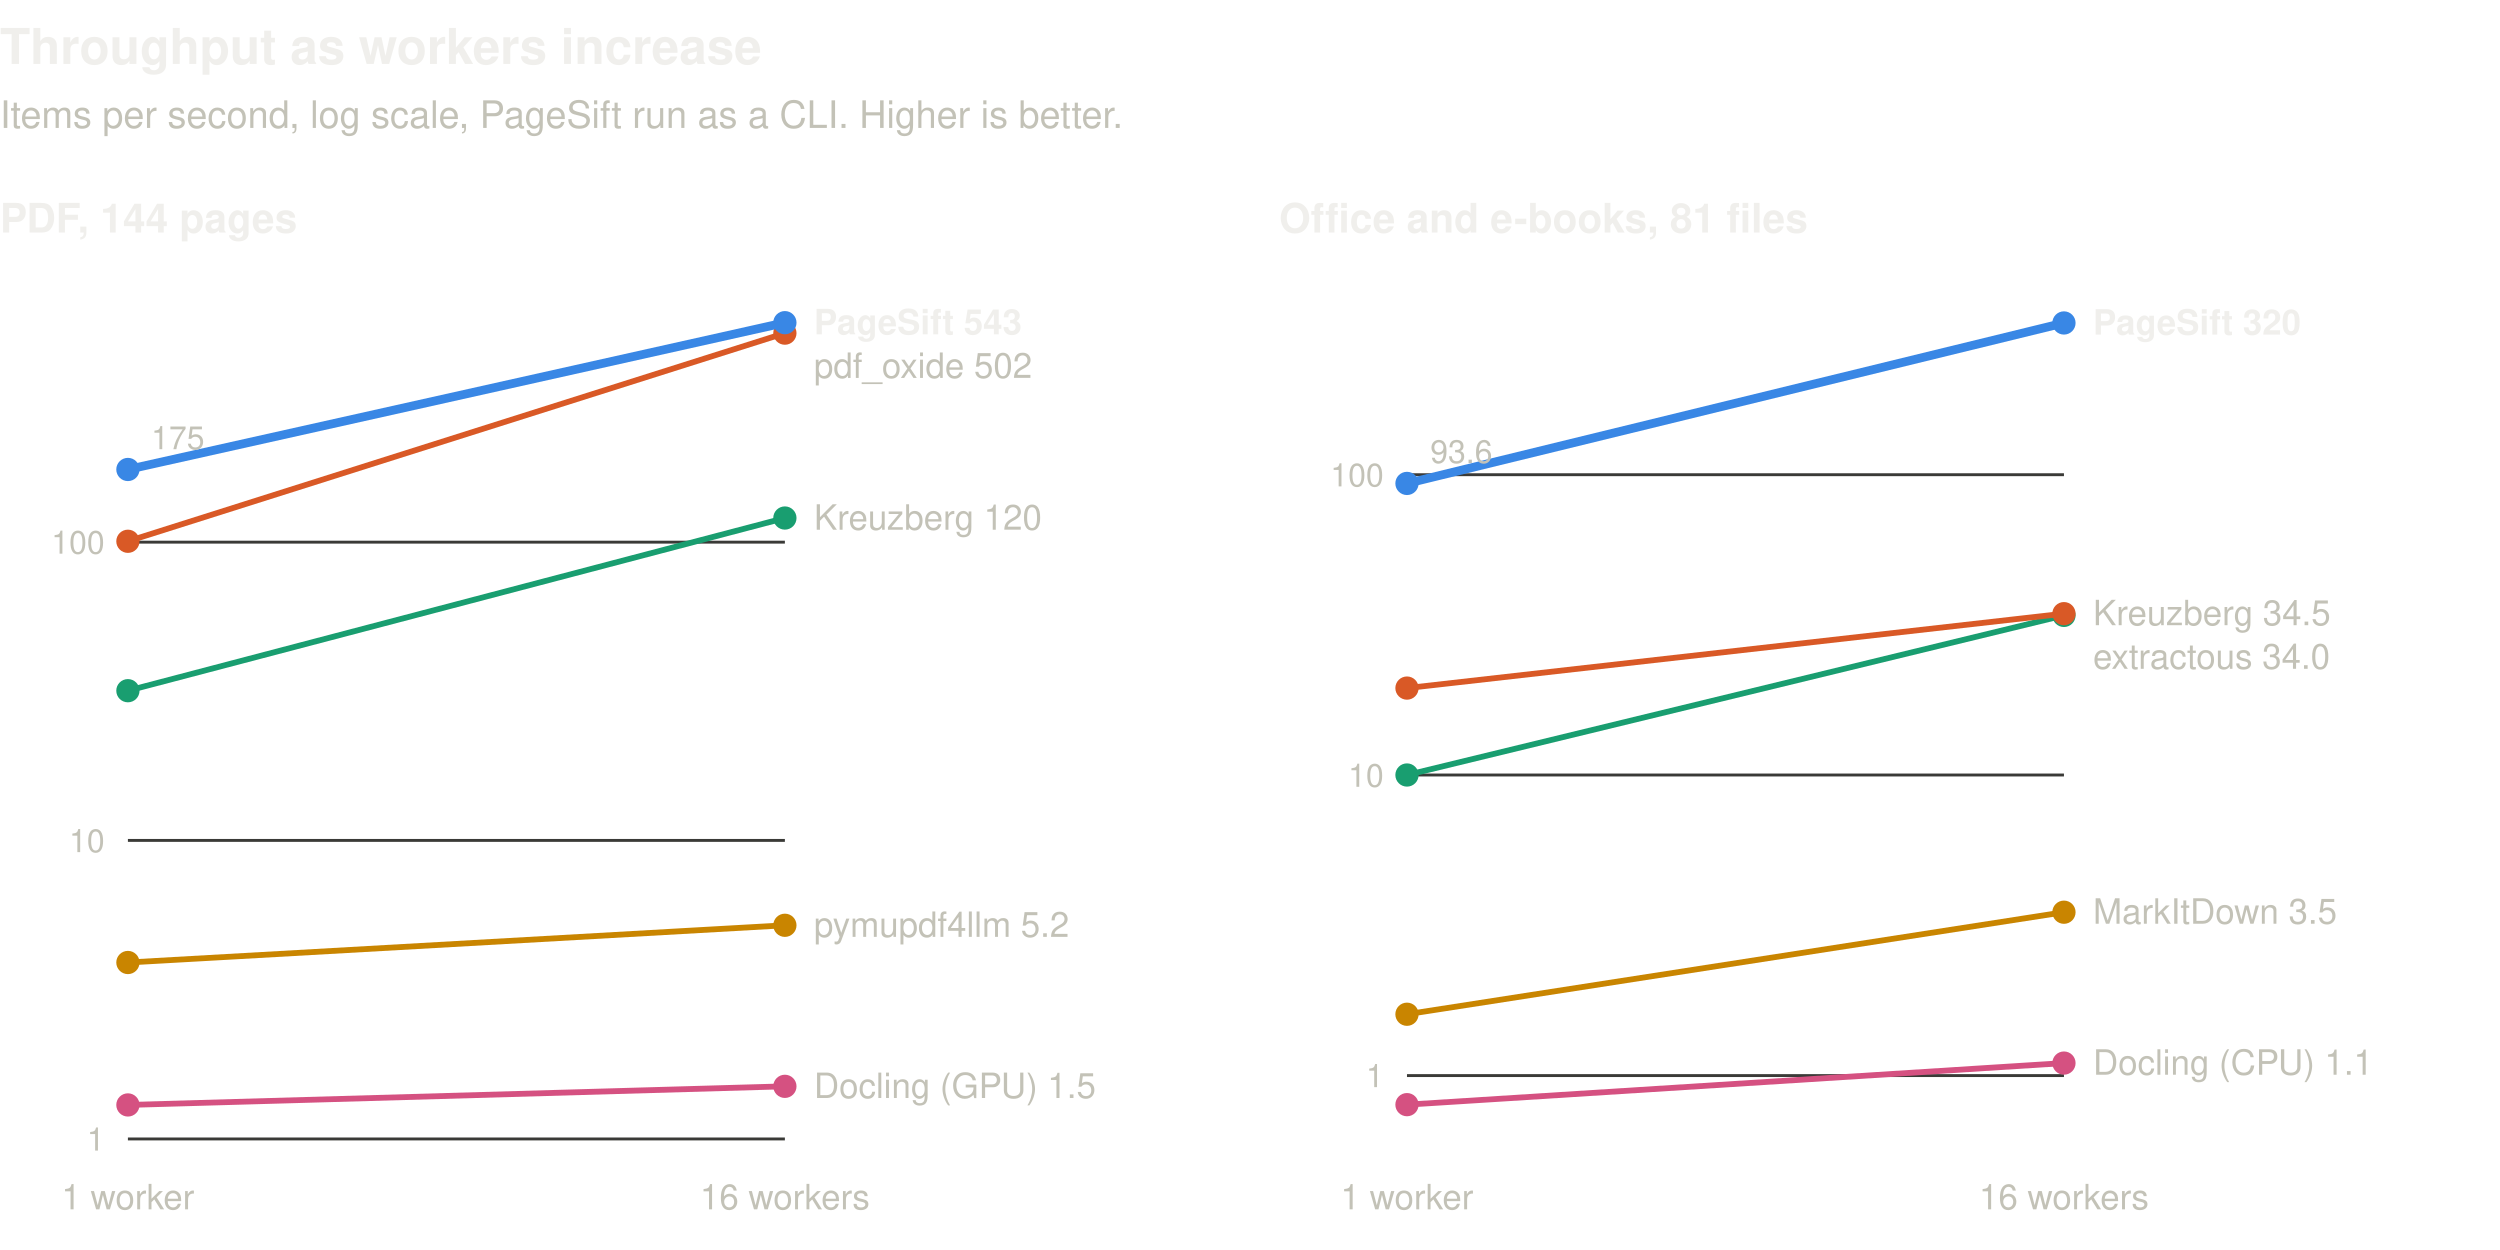
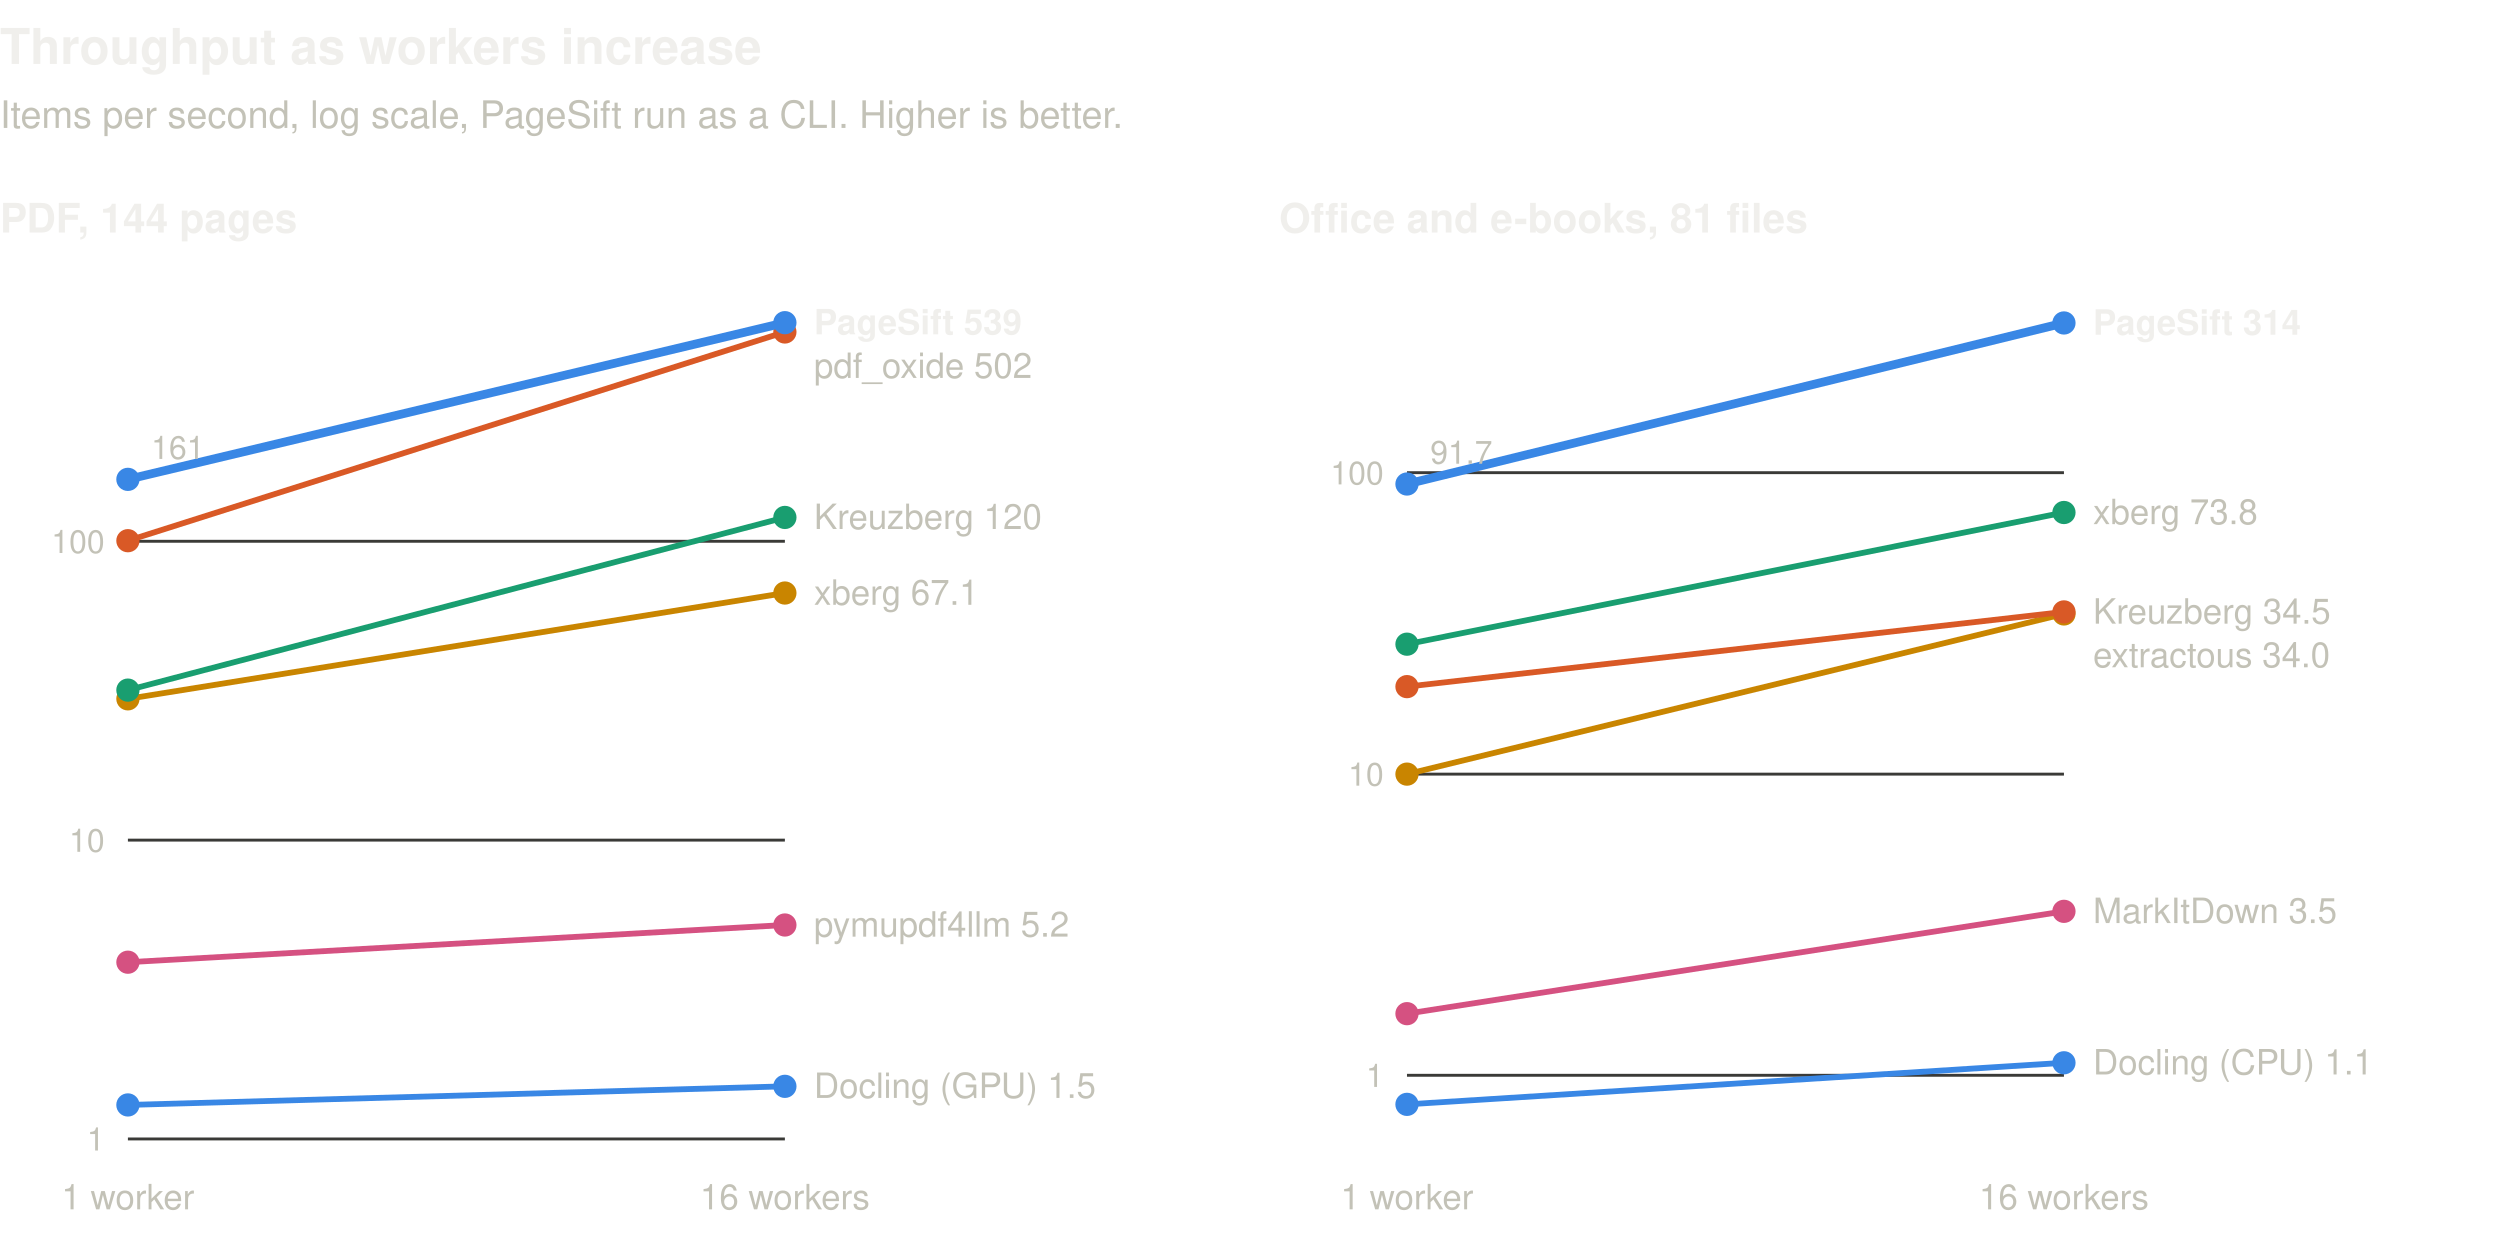
<svg xmlns="http://www.w3.org/2000/svg" viewBox="0 0 860 430" width="860" height="430" role="img" aria-label="Throughput as workers increase" font-family="-apple-system, BlinkMacSystemFont, 'Segoe UI', Helvetica, Arial, sans-serif">
  <text x="0" y="22" fill="#f0efec" font-size="17" font-weight="600" text-anchor="start">Throughput as workers increase</text>
  <text x="0" y="44" fill="#c3c2b7" font-size="13" font-weight="400" text-anchor="start">Items per second, log scale, PageSift run as a CLI. Higher is better.</text>
  <text x="0" y="80" fill="#f0efec" font-size="14" font-weight="600" text-anchor="start">PDF, 144 pages</text>
  <line x1="44" y1="391.8" x2="270" y2="391.8" stroke="#3a3a37" />
-   <text x="36" y="395.795" fill="#c3c2b7" font-size="11" font-weight="400" text-anchor="end">1</text>
-   <line x1="44" y1="289.1" x2="270" y2="289.1" stroke="#3a3a37" />
-   <text x="36" y="293.133" fill="#c3c2b7" font-size="11" font-weight="400" text-anchor="end">10</text>
-   <line x1="44" y1="186.5" x2="270" y2="186.5" stroke="#3a3a37" />
-   <text x="36" y="190.471" fill="#c3c2b7" font-size="11" font-weight="400" text-anchor="end">100</text>
+   <text x="36" y="395.79" fill="#c3c2b7" font-size="11" font-weight="400" text-anchor="end">1</text>
+   <line x1="44" y1="289.0" x2="270" y2="289.0" stroke="#3a3a37" />
+   <text x="36" y="293.013" fill="#c3c2b7" font-size="11" font-weight="400" text-anchor="end">10</text>
+   <line x1="44" y1="186.2" x2="270" y2="186.2" stroke="#3a3a37" />
+   <text x="36" y="190.236" fill="#c3c2b7" font-size="11" font-weight="400" text-anchor="end">100</text>
  <text x="44" y="416" fill="#c3c2b7" font-size="12" font-weight="400" text-anchor="middle">1 worker</text>
  <text x="270" y="416" fill="#c3c2b7" font-size="12" font-weight="400" text-anchor="middle">16 workers</text>
-   <line x1="44" y1="380.1" x2="270" y2="373.7" stroke="#d55181" stroke-width="2" stroke-linecap="round" />
-   <circle cx="44" cy="380.1" r="4" fill="#d55181" />
-   <circle cx="270" cy="373.7" r="4" fill="#d55181" />
-   <text x="280" y="377.717" fill="#c3c2b7" font-size="12" font-weight="400" text-anchor="start">Docling (GPU) 1.5</text>
-   <line x1="44" y1="331.1" x2="270" y2="318.3" stroke="#c98500" stroke-width="2" stroke-linecap="round" />
-   <circle cx="44" cy="331.1" r="4" fill="#c98500" />
-   <circle cx="270" cy="318.3" r="4" fill="#c98500" />
-   <text x="280" y="322.289" fill="#c3c2b7" font-size="12" font-weight="400" text-anchor="start">pymupdf4llm 5.2</text>
-   <line x1="44" y1="237.6" x2="270" y2="178.2" stroke="#199e70" stroke-width="2" stroke-linecap="round" />
-   <circle cx="44" cy="237.6" r="4" fill="#199e70" />
-   <circle cx="270" cy="178.2" r="4" fill="#199e70" />
-   <text x="280" y="182.23" fill="#c3c2b7" font-size="12" font-weight="400" text-anchor="start">Kreuzberg 120</text>
-   <line x1="44" y1="186.2" x2="270" y2="114.6" stroke="#d95926" stroke-width="2" stroke-linecap="round" />
-   <circle cx="44" cy="186.2" r="4" fill="#d95926" />
-   <circle cx="270" cy="114.6" r="4" fill="#d95926" />
-   <text x="280" y="130.002" fill="#c3c2b7" font-size="12" font-weight="400" text-anchor="start">pdf_oxide 502</text>
-   <line x1="44" y1="161.5" x2="270" y2="111.0" stroke="#3987e5" stroke-width="3" stroke-linecap="round" />
-   <circle cx="44" cy="161.5" r="4" fill="#3987e5" />
+   <line x1="44" y1="380.1" x2="270" y2="373.7" stroke="#3987e5" stroke-width="2" stroke-linecap="round" />
+   <circle cx="44" cy="380.1" r="4" fill="#3987e5" />
+   <circle cx="270" cy="373.7" r="4" fill="#3987e5" />
+   <text x="280" y="377.692" fill="#c3c2b7" font-size="12" font-weight="400" text-anchor="start">Docling (GPU) 1.5</text>
+   <line x1="44" y1="331.0" x2="270" y2="318.2" stroke="#d55181" stroke-width="2" stroke-linecap="round" />
+   <circle cx="44" cy="331.0" r="4" fill="#d55181" />
+   <circle cx="270" cy="318.2" r="4" fill="#d55181" />
+   <text x="280" y="322.202" fill="#c3c2b7" font-size="12" font-weight="400" text-anchor="start">pymupdf4llm 5.2</text>
+   <line x1="44" y1="240.4" x2="270" y2="204.0" stroke="#c98500" stroke-width="2" stroke-linecap="round" />
+   <circle cx="44" cy="240.4" r="4" fill="#c98500" />
+   <circle cx="270" cy="204.0" r="4" fill="#c98500" />
+   <text x="280" y="208.045" fill="#c3c2b7" font-size="12" font-weight="400" text-anchor="start">xberg 67.1</text>
+   <line x1="44" y1="237.4" x2="270" y2="178.0" stroke="#199e70" stroke-width="2" stroke-linecap="round" />
+   <circle cx="44" cy="237.4" r="4" fill="#199e70" />
+   <circle cx="270" cy="178.0" r="4" fill="#199e70" />
+   <text x="280" y="181.987" fill="#c3c2b7" font-size="12" font-weight="400" text-anchor="start">Kreuzberg 120</text>
+   <line x1="44" y1="186.0" x2="270" y2="114.2" stroke="#d95926" stroke-width="2" stroke-linecap="round" />
+   <circle cx="44" cy="186.0" r="4" fill="#d95926" />
+   <circle cx="270" cy="114.2" r="4" fill="#d95926" />
+   <text x="280" y="130.019" fill="#c3c2b7" font-size="12" font-weight="400" text-anchor="start">pdf_oxide 502</text>
+   <line x1="44" y1="164.9" x2="270" y2="111.0" stroke="#3987e5" stroke-width="3" stroke-linecap="round" />
+   <circle cx="44" cy="164.9" r="4" fill="#3987e5" />
  <circle cx="270" cy="111.0" r="4" fill="#3987e5" />
-   <text x="280" y="115.002" fill="#f0efec" font-size="12" font-weight="600" text-anchor="start">PageSift 543</text>
-   <text x="52" y="154.527" fill="#c3c2b7" font-size="11" font-weight="400" text-anchor="start">175</text>
+   <text x="280" y="115.019" fill="#f0efec" font-size="12" font-weight="600" text-anchor="start">PageSift 539</text>
+   <text x="52" y="157.874" fill="#c3c2b7" font-size="11" font-weight="400" text-anchor="start">161</text>
  <text x="440" y="80" fill="#f0efec" font-size="14" font-weight="600" text-anchor="start">Office and e-books, 81 files</text>
-   <line x1="484" y1="370.0" x2="710" y2="370.0" stroke="#3a3a37" />
-   <text x="476" y="373.98" fill="#c3c2b7" font-size="11" font-weight="400" text-anchor="end">1</text>
-   <line x1="484" y1="266.6" x2="710" y2="266.6" stroke="#3a3a37" />
-   <text x="476" y="270.65" fill="#c3c2b7" font-size="11" font-weight="400" text-anchor="end">10</text>
-   <line x1="484" y1="163.3" x2="710" y2="163.3" stroke="#3a3a37" />
-   <text x="476" y="167.319" fill="#c3c2b7" font-size="11" font-weight="400" text-anchor="end">100</text>
+   <line x1="484" y1="369.9" x2="710" y2="369.9" stroke="#3a3a37" />
+   <text x="476" y="373.904" fill="#c3c2b7" font-size="11" font-weight="400" text-anchor="end">1</text>
+   <line x1="484" y1="266.3" x2="710" y2="266.3" stroke="#3a3a37" />
+   <text x="476" y="270.27" fill="#c3c2b7" font-size="11" font-weight="400" text-anchor="end">10</text>
+   <line x1="484" y1="162.6" x2="710" y2="162.6" stroke="#3a3a37" />
+   <text x="476" y="166.636" fill="#c3c2b7" font-size="11" font-weight="400" text-anchor="end">100</text>
  <text x="484" y="416" fill="#c3c2b7" font-size="12" font-weight="400" text-anchor="middle">1 worker</text>
  <text x="710" y="416" fill="#c3c2b7" font-size="12" font-weight="400" text-anchor="middle">16 workers</text>
-   <line x1="484" y1="380.0" x2="710" y2="365.7" stroke="#d55181" stroke-width="2" stroke-linecap="round" />
-   <circle cx="484" cy="380.0" r="4" fill="#d55181" />
-   <circle cx="710" cy="365.7" r="4" fill="#d55181" />
-   <text x="720" y="369.703" fill="#c3c2b7" font-size="12" font-weight="400" text-anchor="start">Docling (CPU) 1.1</text>
-   <line x1="484" y1="348.9" x2="710" y2="313.8" stroke="#c98500" stroke-width="2" stroke-linecap="round" />
-   <circle cx="484" cy="348.9" r="4" fill="#c98500" />
-   <circle cx="710" cy="313.8" r="4" fill="#c98500" />
-   <text x="720" y="317.761" fill="#c3c2b7" font-size="12" font-weight="400" text-anchor="start">MarkItDown 3.5</text>
-   <line x1="484" y1="266.6" x2="710" y2="211.7" stroke="#199e70" stroke-width="2" stroke-linecap="round" />
-   <circle cx="484" cy="266.6" r="4" fill="#199e70" />
-   <circle cx="710" cy="211.7" r="4" fill="#199e70" />
-   <text x="720" y="230.076" fill="#c3c2b7" font-size="12" font-weight="400" text-anchor="start">extractous 34.0</text>
-   <line x1="484" y1="236.7" x2="710" y2="211.1" stroke="#d95926" stroke-width="2" stroke-linecap="round" />
-   <circle cx="484" cy="236.7" r="4" fill="#d95926" />
-   <circle cx="710" cy="211.1" r="4" fill="#d95926" />
-   <text x="720" y="215.076" fill="#c3c2b7" font-size="12" font-weight="400" text-anchor="start">Kreuzberg 34.5</text>
-   <line x1="484" y1="166.3" x2="710" y2="111.1" stroke="#3987e5" stroke-width="3" stroke-linecap="round" />
-   <circle cx="484" cy="166.3" r="4" fill="#3987e5" />
+   <line x1="484" y1="379.9" x2="710" y2="365.6" stroke="#3987e5" stroke-width="2" stroke-linecap="round" />
+   <circle cx="484" cy="379.9" r="4" fill="#3987e5" />
+   <circle cx="710" cy="365.6" r="4" fill="#3987e5" />
+   <text x="720" y="369.614" fill="#c3c2b7" font-size="12" font-weight="400" text-anchor="start">Docling (CPU) 1.1</text>
+   <line x1="484" y1="348.7" x2="710" y2="313.5" stroke="#d55181" stroke-width="2" stroke-linecap="round" />
+   <circle cx="484" cy="348.7" r="4" fill="#d55181" />
+   <circle cx="710" cy="313.5" r="4" fill="#d55181" />
+   <text x="720" y="317.52" fill="#c3c2b7" font-size="12" font-weight="400" text-anchor="start">MarkItDown 3.5</text>
+   <line x1="484" y1="266.3" x2="710" y2="211.2" stroke="#c98500" stroke-width="2" stroke-linecap="round" />
+   <circle cx="484" cy="266.3" r="4" fill="#c98500" />
+   <circle cx="710" cy="211.2" r="4" fill="#c98500" />
+   <text x="720" y="229.534" fill="#c3c2b7" font-size="12" font-weight="400" text-anchor="start">extractous 34.0</text>
+   <line x1="484" y1="221.6" x2="710" y2="176.3" stroke="#199e70" stroke-width="2" stroke-linecap="round" />
+   <circle cx="484" cy="221.6" r="4" fill="#199e70" />
+   <circle cx="710" cy="176.3" r="4" fill="#199e70" />
+   <text x="720" y="180.31" fill="#c3c2b7" font-size="12" font-weight="400" text-anchor="start">xberg 73.8</text>
+   <line x1="484" y1="236.2" x2="710" y2="210.5" stroke="#d95926" stroke-width="2" stroke-linecap="round" />
+   <circle cx="484" cy="236.2" r="4" fill="#d95926" />
+   <circle cx="710" cy="210.5" r="4" fill="#d95926" />
+   <text x="720" y="214.534" fill="#c3c2b7" font-size="12" font-weight="400" text-anchor="start">Kreuzberg 34.5</text>
+   <line x1="484" y1="166.5" x2="710" y2="111.1" stroke="#3987e5" stroke-width="3" stroke-linecap="round" />
+   <circle cx="484" cy="166.5" r="4" fill="#3987e5" />
  <circle cx="710" cy="111.1" r="4" fill="#3987e5" />
-   <text x="720" y="115.099" fill="#f0efec" font-size="12" font-weight="600" text-anchor="start">PageSift 320</text>
-   <text x="492" y="159.267" fill="#c3c2b7" font-size="11" font-weight="400" text-anchor="start">93.6</text>
+   <text x="720" y="115.144" fill="#f0efec" font-size="12" font-weight="600" text-anchor="start">PageSift 314</text>
+   <text x="492" y="159.516" fill="#c3c2b7" font-size="11" font-weight="400" text-anchor="start">91.7</text>
</svg>
